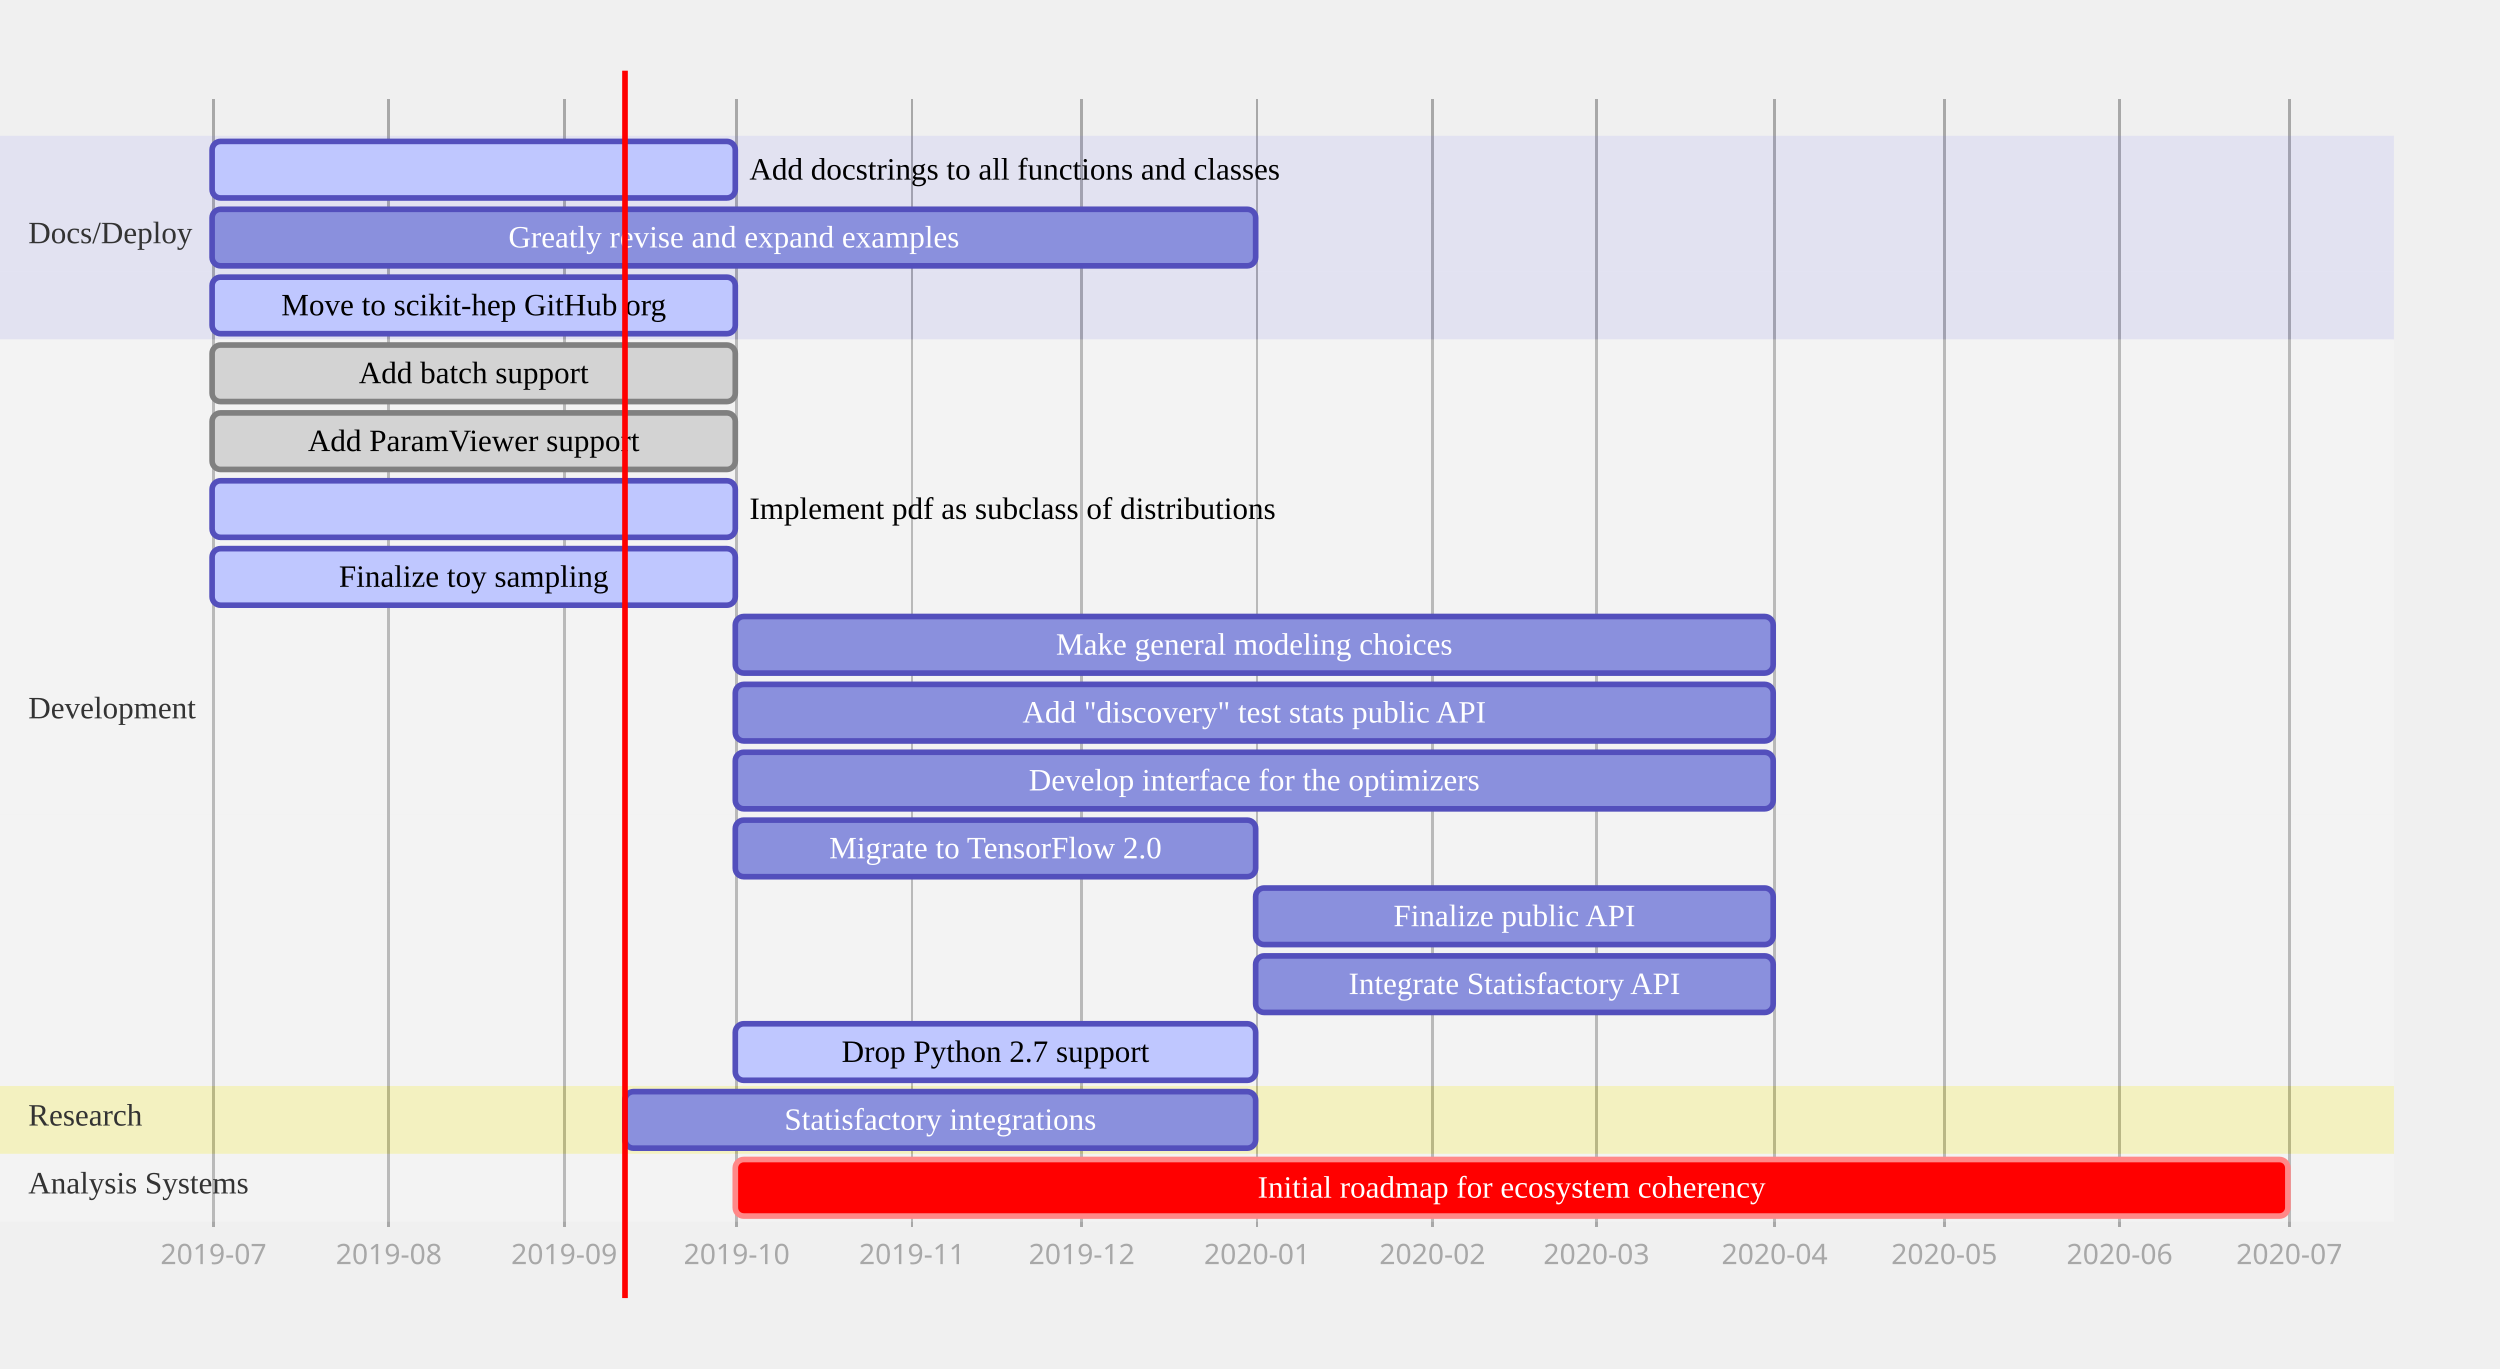
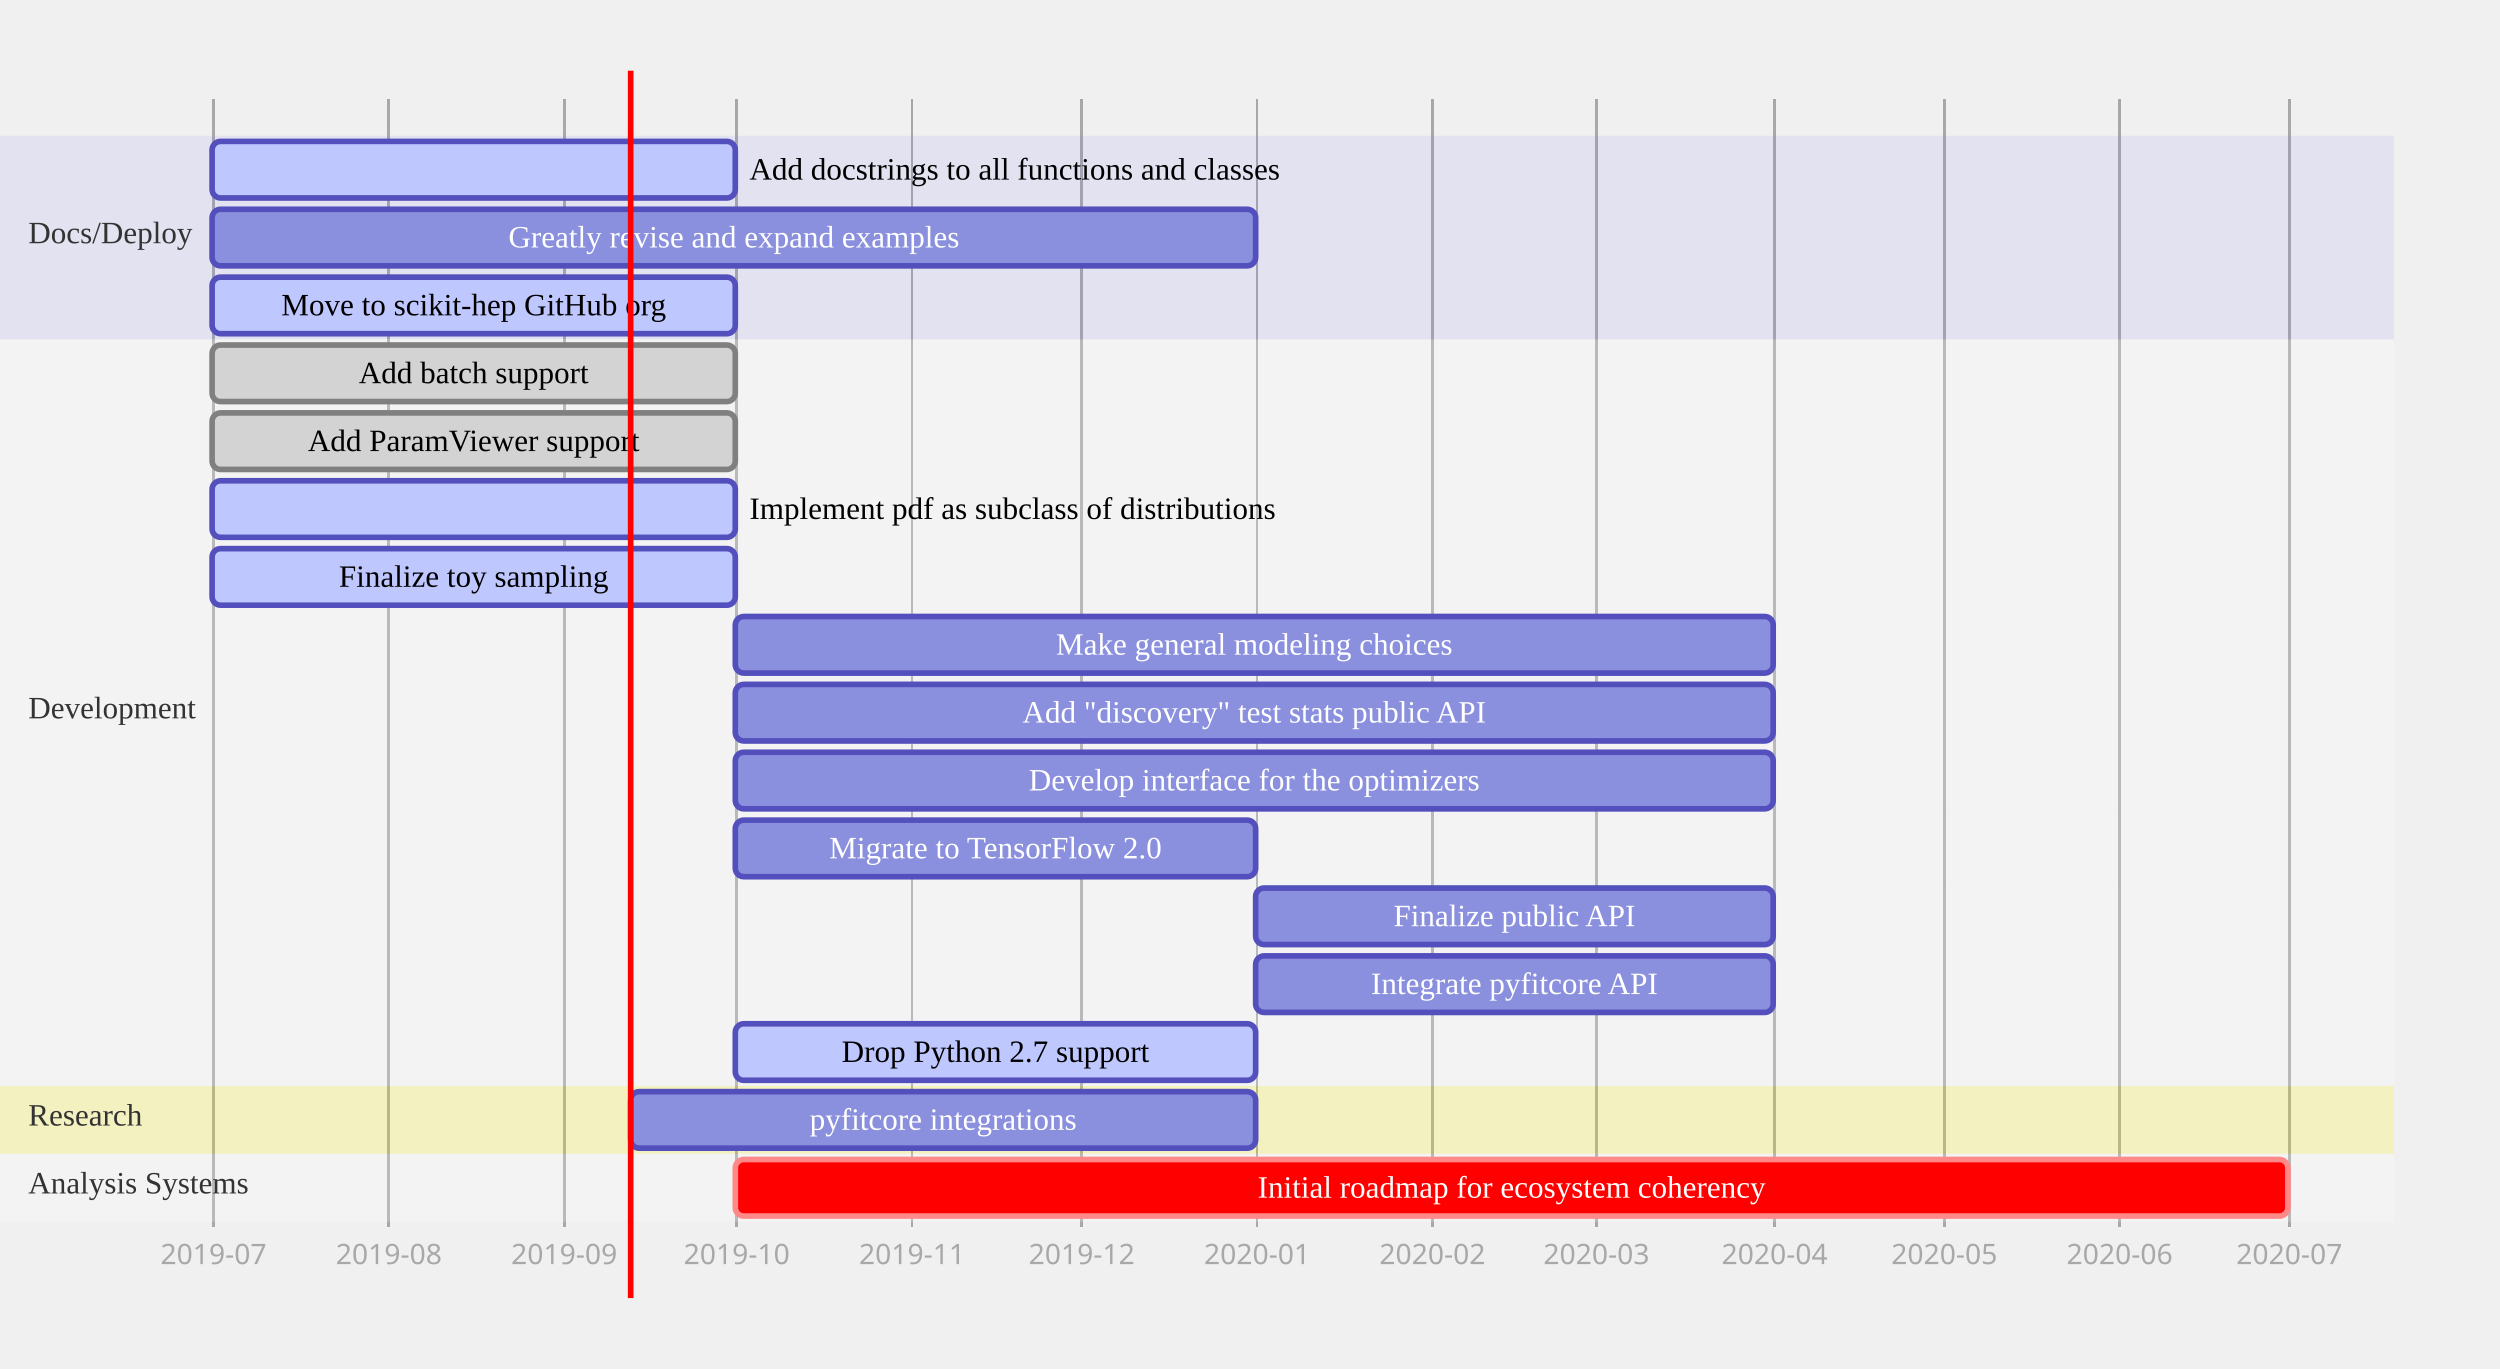
- <svg xmlns="http://www.w3.org/2000/svg" id="mermaid-1568218250478" width="100%" height="100%" viewBox="0 0 884 484">
-   <style>#mermaid-1568218250478 .label{font-family:trebuchet ms,verdana,arial;color:#333}#mermaid-1568218250478 .node circle,#mermaid-1568218250478 .node ellipse,#mermaid-1568218250478 .node polygon,#mermaid-1568218250478 .node rect{fill:#ececff;stroke:#9370db;stroke-width:1px}#mermaid-1568218250478 .node.clickable{cursor:pointer}#mermaid-1568218250478 .arrowheadPath{fill:#333}#mermaid-1568218250478 .edgePath .path{stroke:#333;stroke-width:1.5px}#mermaid-1568218250478 .edgeLabel{background-color:#e8e8e8}#mermaid-1568218250478 .cluster rect{fill:#ffffde!important;stroke:#aa3!important;stroke-width:1px!important}#mermaid-1568218250478 .cluster text{fill:#333}#mermaid-1568218250478 div.mermaidTooltip{position:absolute;text-align:center;max-width:200px;padding:2px;font-family:trebuchet ms,verdana,arial;font-size:12px;background:#ffffde;border:1px solid #aa3;border-radius:2px;pointer-events:none;z-index:100}#mermaid-1568218250478 .actor{stroke:#ccf;fill:#ececff}#mermaid-1568218250478 text.actor{fill:#000;stroke:none}#mermaid-1568218250478 .actor-line{stroke:grey}#mermaid-1568218250478 .messageLine0{marker-end:"url(#arrowhead)"}#mermaid-1568218250478 .messageLine0,#mermaid-1568218250478 .messageLine1{stroke-width:1.5;stroke-dasharray:"2 2";stroke:#333}#mermaid-1568218250478 #arrowhead{fill:#333}#mermaid-1568218250478 #crosshead path{fill:#333!important;stroke:#333!important}#mermaid-1568218250478 .messageText{fill:#333;stroke:none}#mermaid-1568218250478 .labelBox{stroke:#ccf;fill:#ececff}#mermaid-1568218250478 .labelText,#mermaid-1568218250478 .loopText{fill:#000;stroke:none}#mermaid-1568218250478 .loopLine{stroke-width:2;stroke-dasharray:"2 2";marker-end:"url(#arrowhead)";stroke:#ccf}#mermaid-1568218250478 .note{stroke:#aa3;fill:#fff5ad}#mermaid-1568218250478 .noteText{fill:#000;stroke:none;font-family:trebuchet ms,verdana,arial;font-size:14px}#mermaid-1568218250478 .section{stroke:none;opacity:.2}#mermaid-1568218250478 .section0{fill:rgba(102,102,255,.49)}#mermaid-1568218250478 .section2{fill:#fff400}#mermaid-1568218250478 .section1,#mermaid-1568218250478 .section3{fill:#fff;opacity:.2}#mermaid-1568218250478 .sectionTitle0,#mermaid-1568218250478 .sectionTitle1,#mermaid-1568218250478 .sectionTitle2,#mermaid-1568218250478 .sectionTitle3{fill:#333}#mermaid-1568218250478 .sectionTitle{text-anchor:start;font-size:11px;text-height:14px}#mermaid-1568218250478 .grid .tick{stroke:#d3d3d3;opacity:.3;shape-rendering:crispEdges}#mermaid-1568218250478 .grid path{stroke-width:0}#mermaid-1568218250478 .today{fill:none;stroke:red;stroke-width:2px}#mermaid-1568218250478 .task{stroke-width:2}#mermaid-1568218250478 .taskText{text-anchor:middle;font-size:11px}#mermaid-1568218250478 .taskTextOutsideRight{fill:#000;text-anchor:start;font-size:11px}#mermaid-1568218250478 .taskTextOutsideLeft{fill:#000;text-anchor:end;font-size:11px}#mermaid-1568218250478 .taskText0,#mermaid-1568218250478 .taskText1,#mermaid-1568218250478 .taskText2,#mermaid-1568218250478 .taskText3{fill:#fff}#mermaid-1568218250478 .task0,#mermaid-1568218250478 .task1,#mermaid-1568218250478 .task2,#mermaid-1568218250478 .task3{fill:#8a90dd;stroke:#534fbc}#mermaid-1568218250478 .taskTextOutside0,#mermaid-1568218250478 .taskTextOutside1,#mermaid-1568218250478 .taskTextOutside2,#mermaid-1568218250478 .taskTextOutside3{fill:#000}#mermaid-1568218250478 .active0,#mermaid-1568218250478 .active1,#mermaid-1568218250478 .active2,#mermaid-1568218250478 .active3{fill:#bfc7ff;stroke:#534fbc}#mermaid-1568218250478 .activeText0,#mermaid-1568218250478 .activeText1,#mermaid-1568218250478 .activeText2,#mermaid-1568218250478 .activeText3{fill:#000!important}#mermaid-1568218250478 .done0,#mermaid-1568218250478 .done1,#mermaid-1568218250478 .done2,#mermaid-1568218250478 .done3{stroke:grey;fill:#d3d3d3;stroke-width:2}#mermaid-1568218250478 .doneText0,#mermaid-1568218250478 .doneText1,#mermaid-1568218250478 .doneText2,#mermaid-1568218250478 .doneText3{fill:#000!important}#mermaid-1568218250478 .crit0,#mermaid-1568218250478 .crit1,#mermaid-1568218250478 .crit2,#mermaid-1568218250478 .crit3{stroke:#f88;fill:red;stroke-width:2}#mermaid-1568218250478 .activeCrit0,#mermaid-1568218250478 .activeCrit1,#mermaid-1568218250478 .activeCrit2,#mermaid-1568218250478 .activeCrit3{stroke:#f88;fill:#bfc7ff;stroke-width:2}#mermaid-1568218250478 .doneCrit0,#mermaid-1568218250478 .doneCrit1,#mermaid-1568218250478 .doneCrit2,#mermaid-1568218250478 .doneCrit3{stroke:#f88;fill:#d3d3d3;stroke-width:2;cursor:pointer;shape-rendering:crispEdges}#mermaid-1568218250478 .activeCritText0,#mermaid-1568218250478 .activeCritText1,#mermaid-1568218250478 .activeCritText2,#mermaid-1568218250478 .activeCritText3,#mermaid-1568218250478 .doneCritText0,#mermaid-1568218250478 .doneCritText1,#mermaid-1568218250478 .doneCritText2,#mermaid-1568218250478 .doneCritText3{fill:#000!important}#mermaid-1568218250478 .titleText{text-anchor:middle;font-size:18px;fill:#000}#mermaid-1568218250478 g.classGroup text{fill:#9370db;stroke:none;font-family:trebuchet ms,verdana,arial;font-size:10px}#mermaid-1568218250478 g.classGroup rect{fill:#ececff;stroke:#9370db}#mermaid-1568218250478 g.classGroup line{stroke:#9370db;stroke-width:1}#mermaid-1568218250478 .classLabel .box{stroke:none;stroke-width:0;fill:#ececff;opacity:.5}#mermaid-1568218250478 .classLabel .label{fill:#9370db;font-size:10px}#mermaid-1568218250478 .relation{stroke:#9370db;stroke-width:1;fill:none}#mermaid-1568218250478 #compositionEnd,#mermaid-1568218250478 #compositionStart{fill:#9370db;stroke:#9370db;stroke-width:1}#mermaid-1568218250478 #aggregationEnd,#mermaid-1568218250478 #aggregationStart{fill:#ececff;stroke:#9370db;stroke-width:1}#mermaid-1568218250478 #dependencyEnd,#mermaid-1568218250478 #dependencyStart,#mermaid-1568218250478 #extensionEnd,#mermaid-1568218250478 #extensionStart{fill:#9370db;stroke:#9370db;stroke-width:1}#mermaid-1568218250478 .branch-label,#mermaid-1568218250478 .commit-id,#mermaid-1568218250478 .commit-msg{fill:#d3d3d3;color:#d3d3d3}</style>
-   <style>#mermaid-1568218250478 {
+ <svg xmlns="http://www.w3.org/2000/svg" id="mermaid-1568311427295" width="100%" height="100%" viewBox="0 0 884 484">
+   <style>#mermaid-1568311427295 .label{font-family:trebuchet ms,verdana,arial;color:#333}#mermaid-1568311427295 .node circle,#mermaid-1568311427295 .node ellipse,#mermaid-1568311427295 .node polygon,#mermaid-1568311427295 .node rect{fill:#ececff;stroke:#9370db;stroke-width:1px}#mermaid-1568311427295 .node.clickable{cursor:pointer}#mermaid-1568311427295 .arrowheadPath{fill:#333}#mermaid-1568311427295 .edgePath .path{stroke:#333;stroke-width:1.5px}#mermaid-1568311427295 .edgeLabel{background-color:#e8e8e8}#mermaid-1568311427295 .cluster rect{fill:#ffffde!important;stroke:#aa3!important;stroke-width:1px!important}#mermaid-1568311427295 .cluster text{fill:#333}#mermaid-1568311427295 div.mermaidTooltip{position:absolute;text-align:center;max-width:200px;padding:2px;font-family:trebuchet ms,verdana,arial;font-size:12px;background:#ffffde;border:1px solid #aa3;border-radius:2px;pointer-events:none;z-index:100}#mermaid-1568311427295 .actor{stroke:#ccf;fill:#ececff}#mermaid-1568311427295 text.actor{fill:#000;stroke:none}#mermaid-1568311427295 .actor-line{stroke:grey}#mermaid-1568311427295 .messageLine0{marker-end:"url(#arrowhead)"}#mermaid-1568311427295 .messageLine0,#mermaid-1568311427295 .messageLine1{stroke-width:1.5;stroke-dasharray:"2 2";stroke:#333}#mermaid-1568311427295 #arrowhead{fill:#333}#mermaid-1568311427295 #crosshead path{fill:#333!important;stroke:#333!important}#mermaid-1568311427295 .messageText{fill:#333;stroke:none}#mermaid-1568311427295 .labelBox{stroke:#ccf;fill:#ececff}#mermaid-1568311427295 .labelText,#mermaid-1568311427295 .loopText{fill:#000;stroke:none}#mermaid-1568311427295 .loopLine{stroke-width:2;stroke-dasharray:"2 2";marker-end:"url(#arrowhead)";stroke:#ccf}#mermaid-1568311427295 .note{stroke:#aa3;fill:#fff5ad}#mermaid-1568311427295 .noteText{fill:#000;stroke:none;font-family:trebuchet ms,verdana,arial;font-size:14px}#mermaid-1568311427295 .section{stroke:none;opacity:.2}#mermaid-1568311427295 .section0{fill:rgba(102,102,255,.49)}#mermaid-1568311427295 .section2{fill:#fff400}#mermaid-1568311427295 .section1,#mermaid-1568311427295 .section3{fill:#fff;opacity:.2}#mermaid-1568311427295 .sectionTitle0,#mermaid-1568311427295 .sectionTitle1,#mermaid-1568311427295 .sectionTitle2,#mermaid-1568311427295 .sectionTitle3{fill:#333}#mermaid-1568311427295 .sectionTitle{text-anchor:start;font-size:11px;text-height:14px}#mermaid-1568311427295 .grid .tick{stroke:#d3d3d3;opacity:.3;shape-rendering:crispEdges}#mermaid-1568311427295 .grid path{stroke-width:0}#mermaid-1568311427295 .today{fill:none;stroke:red;stroke-width:2px}#mermaid-1568311427295 .task{stroke-width:2}#mermaid-1568311427295 .taskText{text-anchor:middle;font-size:11px}#mermaid-1568311427295 .taskTextOutsideRight{fill:#000;text-anchor:start;font-size:11px}#mermaid-1568311427295 .taskTextOutsideLeft{fill:#000;text-anchor:end;font-size:11px}#mermaid-1568311427295 .taskText0,#mermaid-1568311427295 .taskText1,#mermaid-1568311427295 .taskText2,#mermaid-1568311427295 .taskText3{fill:#fff}#mermaid-1568311427295 .task0,#mermaid-1568311427295 .task1,#mermaid-1568311427295 .task2,#mermaid-1568311427295 .task3{fill:#8a90dd;stroke:#534fbc}#mermaid-1568311427295 .taskTextOutside0,#mermaid-1568311427295 .taskTextOutside1,#mermaid-1568311427295 .taskTextOutside2,#mermaid-1568311427295 .taskTextOutside3{fill:#000}#mermaid-1568311427295 .active0,#mermaid-1568311427295 .active1,#mermaid-1568311427295 .active2,#mermaid-1568311427295 .active3{fill:#bfc7ff;stroke:#534fbc}#mermaid-1568311427295 .activeText0,#mermaid-1568311427295 .activeText1,#mermaid-1568311427295 .activeText2,#mermaid-1568311427295 .activeText3{fill:#000!important}#mermaid-1568311427295 .done0,#mermaid-1568311427295 .done1,#mermaid-1568311427295 .done2,#mermaid-1568311427295 .done3{stroke:grey;fill:#d3d3d3;stroke-width:2}#mermaid-1568311427295 .doneText0,#mermaid-1568311427295 .doneText1,#mermaid-1568311427295 .doneText2,#mermaid-1568311427295 .doneText3{fill:#000!important}#mermaid-1568311427295 .crit0,#mermaid-1568311427295 .crit1,#mermaid-1568311427295 .crit2,#mermaid-1568311427295 .crit3{stroke:#f88;fill:red;stroke-width:2}#mermaid-1568311427295 .activeCrit0,#mermaid-1568311427295 .activeCrit1,#mermaid-1568311427295 .activeCrit2,#mermaid-1568311427295 .activeCrit3{stroke:#f88;fill:#bfc7ff;stroke-width:2}#mermaid-1568311427295 .doneCrit0,#mermaid-1568311427295 .doneCrit1,#mermaid-1568311427295 .doneCrit2,#mermaid-1568311427295 .doneCrit3{stroke:#f88;fill:#d3d3d3;stroke-width:2;cursor:pointer;shape-rendering:crispEdges}#mermaid-1568311427295 .activeCritText0,#mermaid-1568311427295 .activeCritText1,#mermaid-1568311427295 .activeCritText2,#mermaid-1568311427295 .activeCritText3,#mermaid-1568311427295 .doneCritText0,#mermaid-1568311427295 .doneCritText1,#mermaid-1568311427295 .doneCritText2,#mermaid-1568311427295 .doneCritText3{fill:#000!important}#mermaid-1568311427295 .titleText{text-anchor:middle;font-size:18px;fill:#000}#mermaid-1568311427295 g.classGroup text{fill:#9370db;stroke:none;font-family:trebuchet ms,verdana,arial;font-size:10px}#mermaid-1568311427295 g.classGroup rect{fill:#ececff;stroke:#9370db}#mermaid-1568311427295 g.classGroup line{stroke:#9370db;stroke-width:1}#mermaid-1568311427295 .classLabel .box{stroke:none;stroke-width:0;fill:#ececff;opacity:.5}#mermaid-1568311427295 .classLabel .label{fill:#9370db;font-size:10px}#mermaid-1568311427295 .relation{stroke:#9370db;stroke-width:1;fill:none}#mermaid-1568311427295 #compositionEnd,#mermaid-1568311427295 #compositionStart{fill:#9370db;stroke:#9370db;stroke-width:1}#mermaid-1568311427295 #aggregationEnd,#mermaid-1568311427295 #aggregationStart{fill:#ececff;stroke:#9370db;stroke-width:1}#mermaid-1568311427295 #dependencyEnd,#mermaid-1568311427295 #dependencyStart,#mermaid-1568311427295 #extensionEnd,#mermaid-1568311427295 #extensionStart{fill:#9370db;stroke:#9370db;stroke-width:1}#mermaid-1568311427295 .branch-label,#mermaid-1568311427295 .commit-id,#mermaid-1568311427295 .commit-msg{fill:#d3d3d3;color:#d3d3d3}</style>
+   <style>#mermaid-1568311427295 {
    color: rgb(0, 0, 0);
    font: normal normal 400 normal 16px / normal "Times New Roman";
  }</style>
  <g />
  <g class="grid" transform="translate(75, 434)" fill="none" font-size="10" font-family="sans-serif" text-anchor="middle">
    <path class="domain" stroke="#000" d="M0.5,-399V0.5H734.5V-399" />
    <g class="tick" opacity="1" transform="translate(0.5,0)">
      <line stroke="#000" y2="-399" />
      <text fill="#000" y="3" dy="1em" stroke="none" font-size="10" style="text-anchor: middle;"> 2019-07</text>
    </g>
    <g class="tick" opacity="1" transform="translate(62.5,0)">
      <line stroke="#000" y2="-399" />
      <text fill="#000" y="3" dy="1em" stroke="none" font-size="10" style="text-anchor: middle;"> 2019-08</text>
    </g>
    <g class="tick" opacity="1" transform="translate(124.5,0)">
      <line stroke="#000" y2="-399" />
      <text fill="#000" y="3" dy="1em" stroke="none" font-size="10" style="text-anchor: middle;"> 2019-09</text>
    </g>
    <g class="tick" opacity="1" transform="translate(185.5,0)">
      <line stroke="#000" y2="-399" />
      <text fill="#000" y="3" dy="1em" stroke="none" font-size="10" style="text-anchor: middle;"> 2019-10</text>
    </g>
    <g class="tick" opacity="1" transform="translate(247.5,0)">
      <line stroke="#000" y2="-399" />
      <text fill="#000" y="3" dy="1em" stroke="none" font-size="10" style="text-anchor: middle;"> 2019-11</text>
    </g>
    <g class="tick" opacity="1" transform="translate(307.5,0)">
      <line stroke="#000" y2="-399" />
      <text fill="#000" y="3" dy="1em" stroke="none" font-size="10" style="text-anchor: middle;"> 2019-12</text>
    </g>
    <g class="tick" opacity="1" transform="translate(369.5,0)">
      <line stroke="#000" y2="-399" />
      <text fill="#000" y="3" dy="1em" stroke="none" font-size="10" style="text-anchor: middle;"> 2020-01</text>
    </g>
    <g class="tick" opacity="1" transform="translate(431.5,0)">
      <line stroke="#000" y2="-399" />
      <text fill="#000" y="3" dy="1em" stroke="none" font-size="10" style="text-anchor: middle;"> 2020-02</text>
    </g>
    <g class="tick" opacity="1" transform="translate(489.5,0)">
      <line stroke="#000" y2="-399" />
      <text fill="#000" y="3" dy="1em" stroke="none" font-size="10" style="text-anchor: middle;"> 2020-03</text>
    </g>
    <g class="tick" opacity="1" transform="translate(552.5,0)">
      <line stroke="#000" y2="-399" />
      <text fill="#000" y="3" dy="1em" stroke="none" font-size="10" style="text-anchor: middle;"> 2020-04</text>
    </g>
    <g class="tick" opacity="1" transform="translate(612.5,0)">
      <line stroke="#000" y2="-399" />
      <text fill="#000" y="3" dy="1em" stroke="none" font-size="10" style="text-anchor: middle;"> 2020-05</text>
    </g>
    <g class="tick" opacity="1" transform="translate(674.5,0)">
      <line stroke="#000" y2="-399" />
      <text fill="#000" y="3" dy="1em" stroke="none" font-size="10" style="text-anchor: middle;"> 2020-06</text>
    </g>
    <g class="tick" opacity="1" transform="translate(734.5,0)">
      <line stroke="#000" y2="-399" />
      <text fill="#000" y="3" dy="1em" stroke="none" font-size="10" style="text-anchor: middle;"> 2020-07</text>
    </g>
  </g>
  <g>
    <rect x="0" y="48" width="846.5" height="24" class="section section0" />
    <rect x="0" y="72" width="846.5" height="24" class="section section0" />
    <rect x="0" y="96" width="846.5" height="24" class="section section0" />
    <rect x="0" y="120" width="846.5" height="24" class="section section1" />
    <rect x="0" y="144" width="846.5" height="24" class="section section1" />
    <rect x="0" y="168" width="846.5" height="24" class="section section1" />
    <rect x="0" y="192" width="846.5" height="24" class="section section1" />
    <rect x="0" y="216" width="846.5" height="24" class="section section1" />
    <rect x="0" y="240" width="846.5" height="24" class="section section1" />
    <rect x="0" y="264" width="846.5" height="24" class="section section1" />
    <rect x="0" y="288" width="846.5" height="24" class="section section1" />
    <rect x="0" y="312" width="846.5" height="24" class="section section1" />
    <rect x="0" y="336" width="846.5" height="24" class="section section1" />
    <rect x="0" y="360" width="846.5" height="24" class="section section1" />
    <rect x="0" y="384" width="846.5" height="24" class="section section2" />
    <rect x="0" y="408" width="846.5" height="24" class="section section3" />
  </g>
  <g>
    <rect rx="3" ry="3" x="75" y="50" width="185" height="20" class="task  active0" />
    <rect rx="3" ry="3" x="75" y="74" width="369" height="20" class="task  task0" />
    <rect rx="3" ry="3" x="75" y="98" width="185" height="20" class="task  active0" />
    <rect rx="3" ry="3" x="75" y="122" width="185" height="20" class="task  done1" />
    <rect rx="3" ry="3" x="75" y="146" width="185" height="20" class="task  done1" />
    <rect rx="3" ry="3" x="75" y="170" width="185" height="20" class="task  active1" />
    <rect rx="3" ry="3" x="75" y="194" width="185" height="20" class="task  active1" />
    <rect rx="3" ry="3" x="260" y="218" width="367" height="20" class="task  task1" />
    <rect rx="3" ry="3" x="260" y="242" width="367" height="20" class="task  task1" />
    <rect rx="3" ry="3" x="260" y="266" width="367" height="20" class="task  task1" />
    <rect rx="3" ry="3" x="260" y="290" width="184" height="20" class="task  task1" />
    <rect rx="3" ry="3" x="444" y="314" width="183" height="20" class="task  task1" />
    <rect rx="3" ry="3" x="444" y="338" width="183" height="20" class="task  task1" />
    <rect rx="3" ry="3" x="260" y="362" width="184" height="20" class="task  active1" />
-     <rect rx="3" ry="3" x="221" y="386" width="223" height="20" class="task  task2" />
+     <rect rx="3" ry="3" x="223" y="386" width="221" height="20" class="task  task2" />
    <rect rx="3" ry="3" x="260" y="410" width="549" height="20" class="task  crit3" />
    <text font-size="11" x="265" y="63.5" text-height="20" class="taskTextOutsideRight taskTextOutside0 activeText0">Add docstrings to all functions and classes </text>
    <text font-size="11" x="259.5" y="87.5" text-height="20" class="taskText taskText0 ">Greatly revise and expand examples          </text>
    <text font-size="11" x="167.5" y="111.5" text-height="20" class="taskText taskText0 activeText0">Move to scikit-hep GitHub org               </text>
    <text font-size="11" x="167.5" y="135.5" text-height="20" class="taskText taskText1  doneText1">Add batch support                           </text>
    <text font-size="11" x="167.5" y="159.5" text-height="20" class="taskText taskText1  doneText1">Add ParamViewer support                     </text>
    <text font-size="11" x="265" y="183.5" text-height="20" class="taskTextOutsideRight taskTextOutside1 activeText1">Implement pdf as subclass of distributions  </text>
    <text font-size="11" x="167.5" y="207.5" text-height="20" class="taskText taskText1 activeText1">Finalize toy sampling                       </text>
    <text font-size="11" x="443.5" y="231.5" text-height="20" class="taskText taskText1 ">Make general modeling choices               </text>
    <text font-size="11" x="443.5" y="255.5" text-height="20" class="taskText taskText1 ">Add "discovery" test stats public API       </text>
    <text font-size="11" x="443.5" y="279.5" text-height="20" class="taskText taskText1 ">Develop interface for the optimizers        </text>
    <text font-size="11" x="352" y="303.5" text-height="20" class="taskText taskText1 ">Migrate to TensorFlow 2.0                   </text>
    <text font-size="11" x="535.5" y="327.5" text-height="20" class="taskText taskText1 ">Finalize public API                         </text>
-     <text font-size="11" x="535.5" y="351.5" text-height="20" class="taskText taskText1 ">Integrate Statisfactory API                 </text>
+     <text font-size="11" x="535.5" y="351.5" text-height="20" class="taskText taskText1 ">Integrate pyfitcore API                 </text>
    <text font-size="11" x="352" y="375.5" text-height="20" class="taskText taskText1 activeText1">Drop Python 2.7 support                     </text>
-     <text font-size="11" x="332.5" y="399.5" text-height="20" class="taskText taskText2 ">Statisfactory integrations                  </text>
+     <text font-size="11" x="333.5" y="399.5" text-height="20" class="taskText taskText2 ">pyfitcore integrations                  </text>
    <text font-size="11" x="534.5" y="423.5" text-height="20" class="taskText taskText3  critText3">Initial roadmap for ecosystem coherency     </text>
  </g>
  <g>
    <text x="10" y="86" class="sectionTitle sectionTitle0">Docs/Deploy</text>
    <text x="10" y="254" class="sectionTitle sectionTitle1">Development</text>
    <text x="10" y="398" class="sectionTitle sectionTitle2">Research</text>
    <text x="10" y="422" class="sectionTitle sectionTitle3">Analysis Systems</text>
  </g>
  <g class="today">
-     <line x1="221" x2="221" y1="25" y2="459" class="today" />
+     <line x1="223" x2="223" y1="25" y2="459" class="today" />
  </g>
  <text x="442" y="25" class="titleText" />
</svg>
